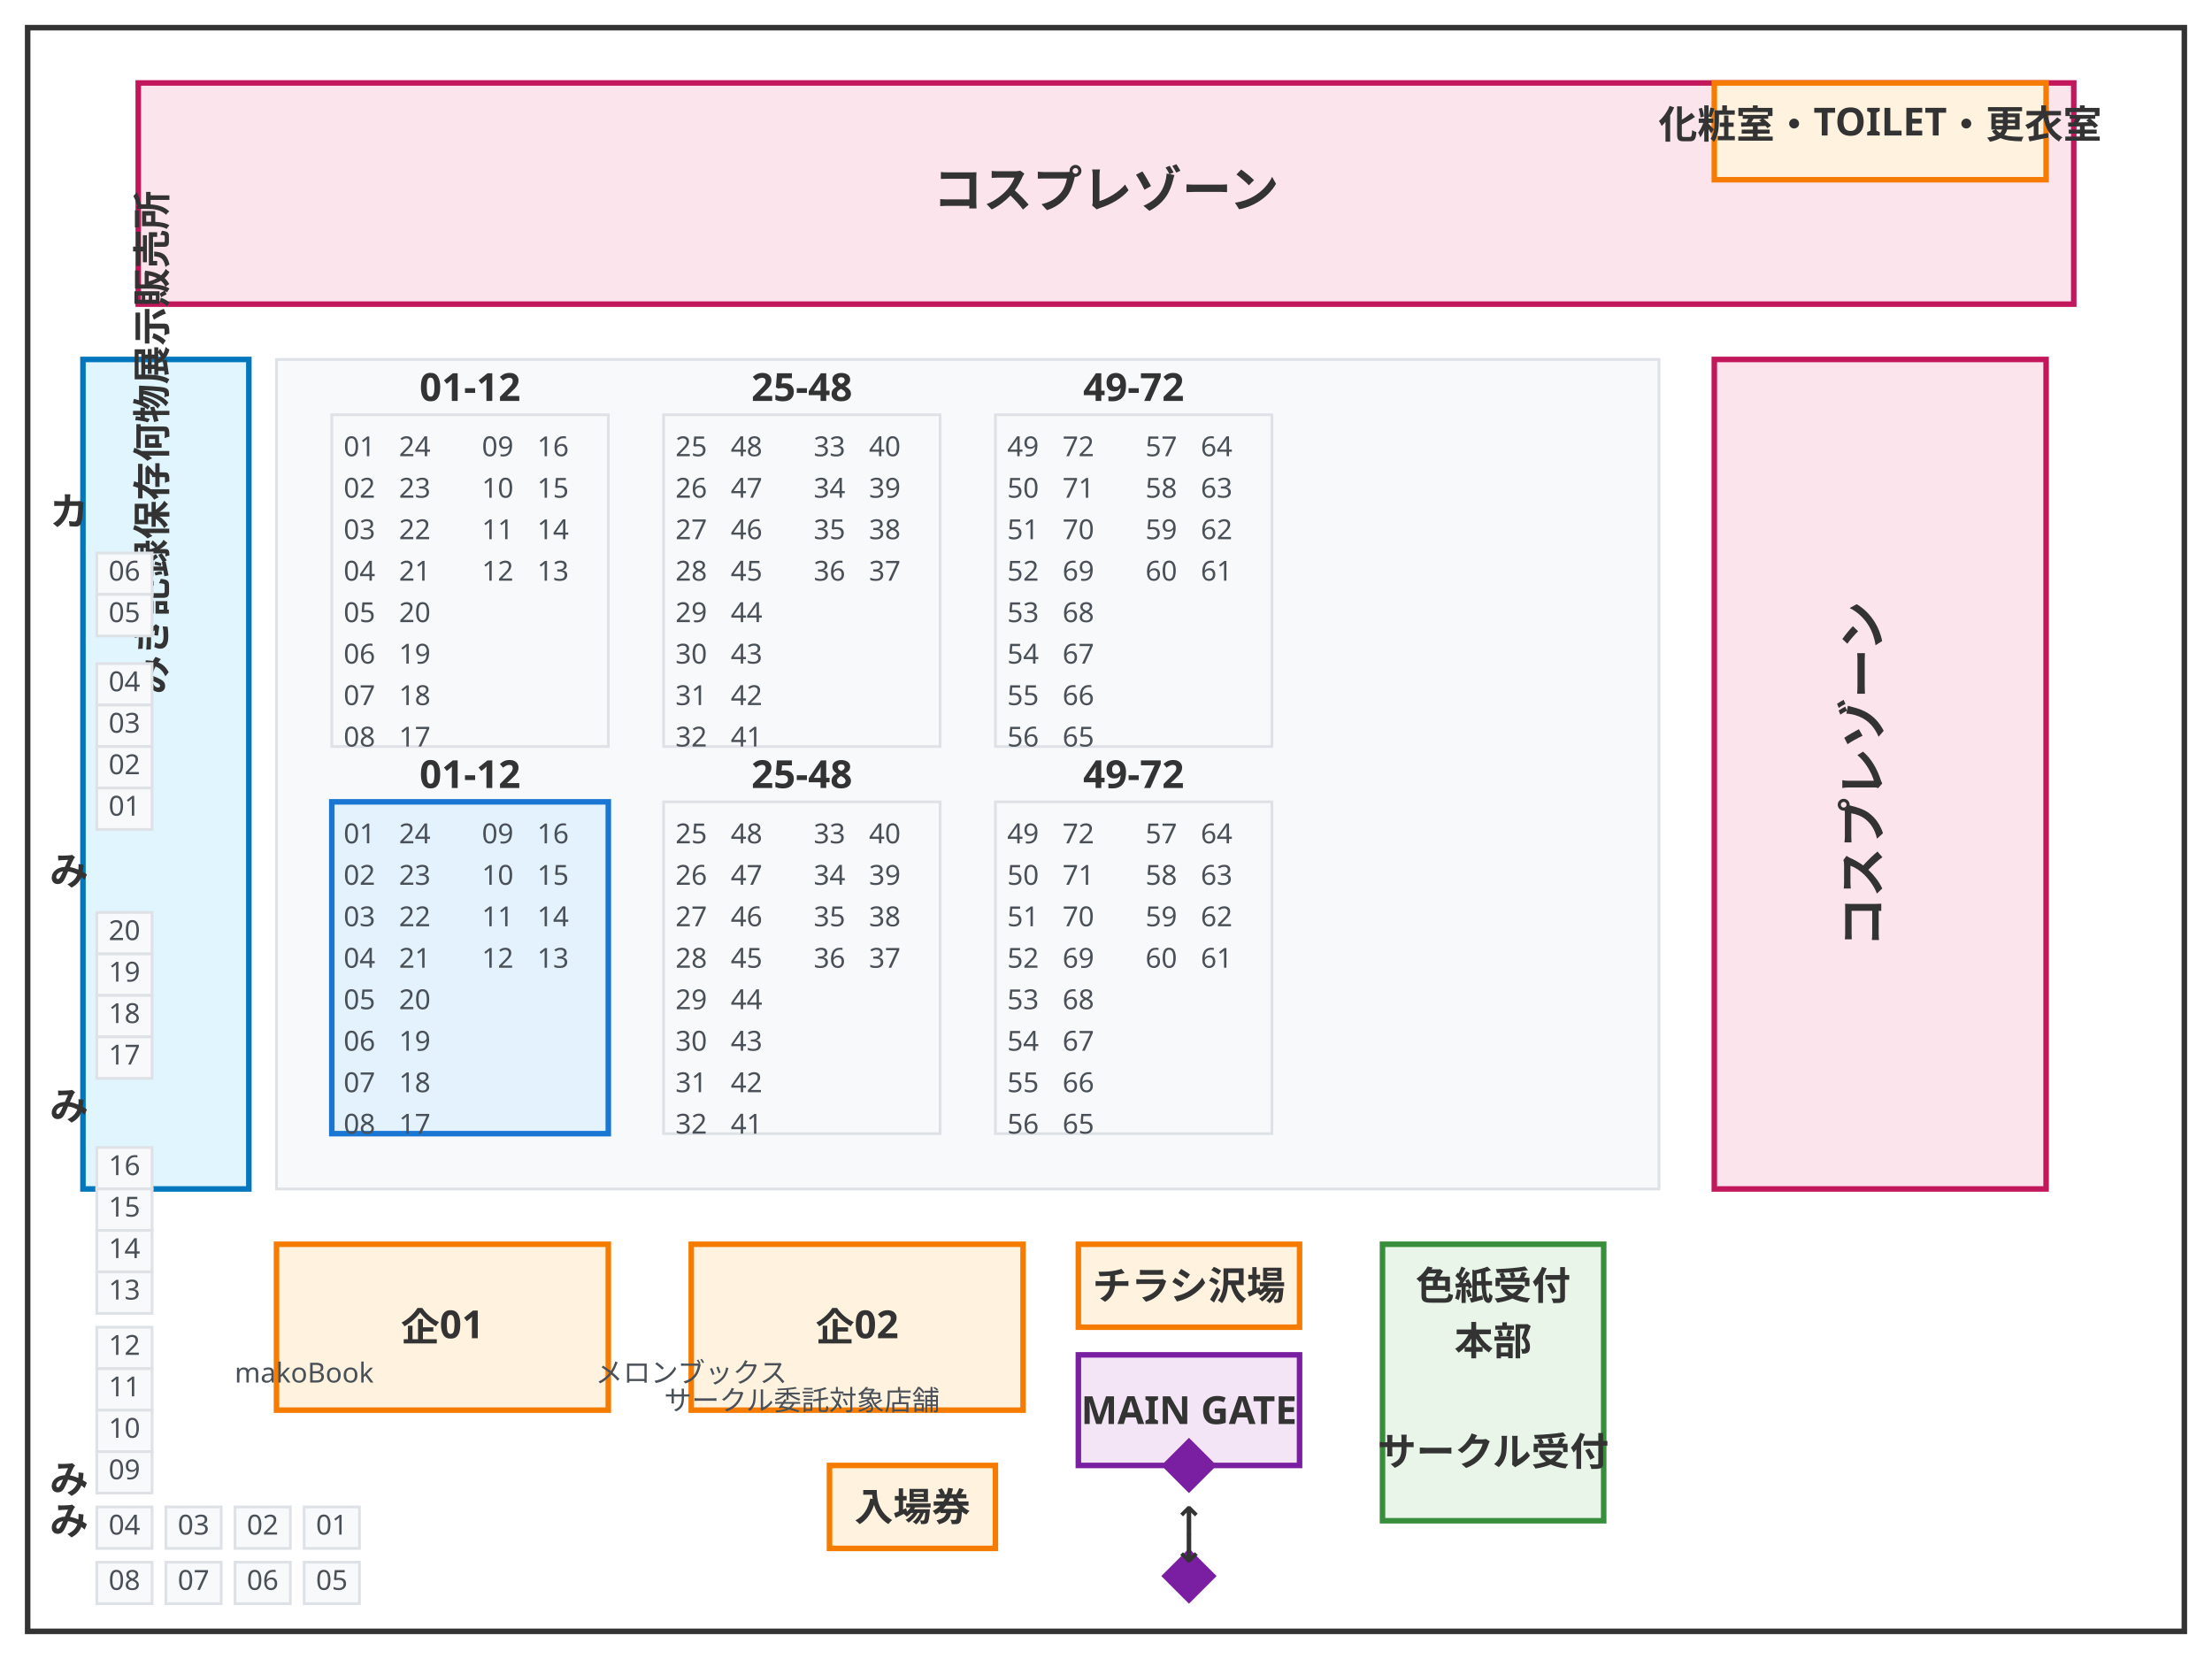
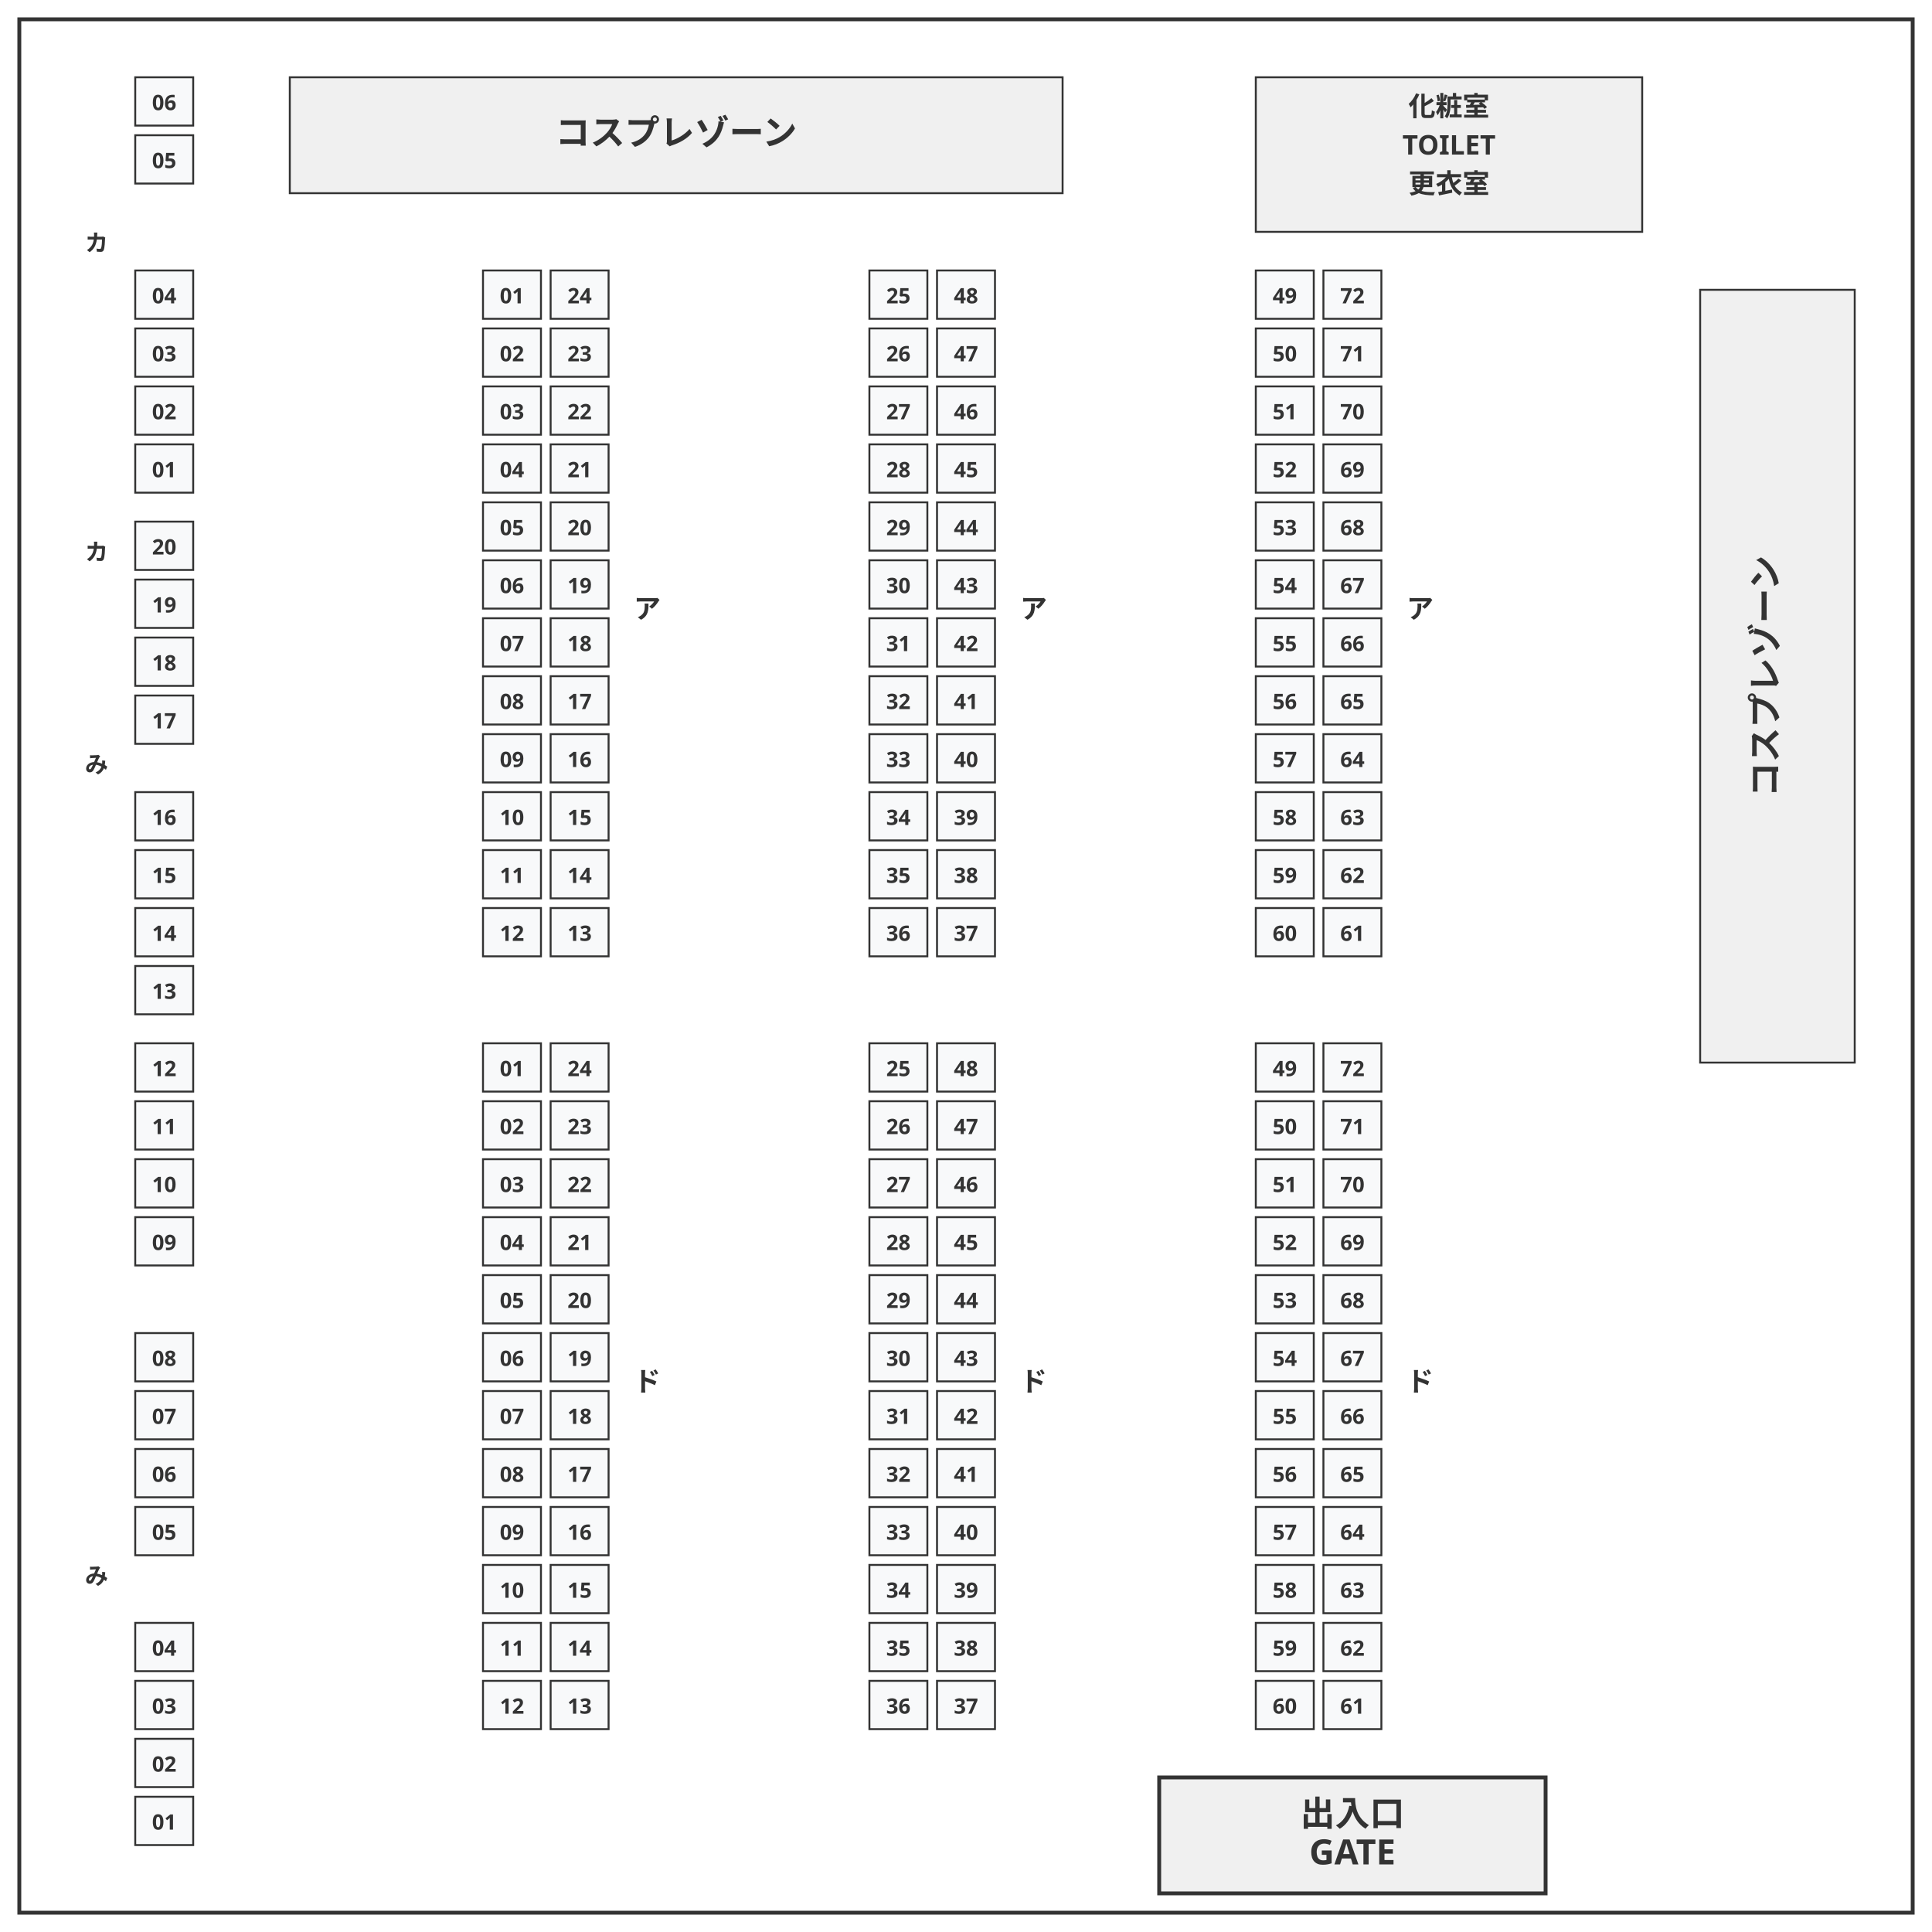
- <svg xmlns="http://www.w3.org/2000/svg" viewBox="0 0 800 600">
+ <svg xmlns="http://www.w3.org/2000/svg" viewBox="0 0 1000 1000">
  <defs>
    <style>
      .area-border { fill: none; stroke: #333; stroke-width: 2; }
      .area-label { font-family: 'Noto Sans JP', sans-serif; font-size: 14px; font-weight: bold; text-anchor: middle; fill: #333; }
      .area-label-large { font-family: 'Noto Sans JP', sans-serif; font-size: 18px; font-weight: bold; text-anchor: middle; fill: #333; }
-       .circle-area { fill: #f8f9fa; stroke: #dee2e6; stroke-width: 1; }
-       .circle-number { font-family: 'Noto Sans JP', sans-serif; font-size: 10px; text-anchor: middle; fill: #495057; }
-       .special-area { fill: #e3f2fd; stroke: #1976d2; stroke-width: 2; }
-       .cosplay-area { fill: #fce4ec; stroke: #c2185b; stroke-width: 2; }
-       .staff-area { fill: #e8f5e8; stroke: #388e3c; stroke-width: 2; }
-       .facility { fill: #fff3e0; stroke: #f57c00; stroke-width: 2; }
-       .miki-area { fill: #e1f5fe; stroke: #0277bd; stroke-width: 2; }
-       .entrance { fill: #f3e5f5; stroke: #7b1fa2; stroke-width: 2; }
+       .circle-number { font-family: 'Noto Sans JP', sans-serif; font-size: 11px; text-anchor: middle; fill: #333; font-weight: bold; }
+       .circle-box { fill: #f8f9fa; stroke: #333; stroke-width: 1; }
+       .miki-label { font-family: 'Noto Sans JP', sans-serif; font-size: 12px; font-weight: bold; text-anchor: middle; fill: #333; }
+       .cosplay-area { fill: #f0f0f0; stroke: #333; stroke-width: 1; }
+       .facility { fill: #f0f0f0; stroke: #333; stroke-width: 1; }
+       .entrance { fill: #f0f0f0; stroke: #333; stroke-width: 2; }
    </style>
  </defs>
-   <rect x="10" y="10" width="780" height="580" class="area-border" />
-   <rect x="50" y="30" width="700" height="80" class="cosplay-area" />
-   <text x="400" y="75" class="area-label-large">コスプレゾーン</text>
-   <rect x="620" y="30" width="120" height="35" class="facility" />
-   <text x="680" y="50" class="area-label">化粧室・TOILET・更衣室</text>
-   <rect x="30" y="130" width="60" height="300" class="miki-area" />
-   <text x="60" y="160" class="area-label" transform="rotate(-90 60 160)">みき記録保存何物展示販売所</text>
-   <g>
-     <text x="25" y="190" class="area-label">カ</text>
-     <rect x="35" y="200" width="20" height="15" class="circle-area" />
-     <text x="45" y="210" class="circle-number">06</text>
-     <rect x="35" y="215" width="20" height="15" class="circle-area" />
-     <text x="45" y="225" class="circle-number">05</text>
-     <rect x="35" y="240" width="20" height="15" class="circle-area" />
-     <text x="45" y="250" class="circle-number">04</text>
-     <rect x="35" y="255" width="20" height="15" class="circle-area" />
-     <text x="45" y="265" class="circle-number">03</text>
-     <rect x="35" y="270" width="20" height="15" class="circle-area" />
-     <text x="45" y="280" class="circle-number">02</text>
-     <rect x="35" y="285" width="20" height="15" class="circle-area" />
-     <text x="45" y="295" class="circle-number">01</text>
-     <text x="25" y="320" class="area-label">み</text>
-     <rect x="35" y="330" width="20" height="15" class="circle-area" />
-     <text x="45" y="340" class="circle-number">20</text>
-     <rect x="35" y="345" width="20" height="15" class="circle-area" />
-     <text x="45" y="355" class="circle-number">19</text>
-     <rect x="35" y="360" width="20" height="15" class="circle-area" />
-     <text x="45" y="370" class="circle-number">18</text>
-     <rect x="35" y="375" width="20" height="15" class="circle-area" />
-     <text x="45" y="385" class="circle-number">17</text>
-     <text x="25" y="405" class="area-label">み</text>
-     <rect x="35" y="415" width="20" height="15" class="circle-area" />
-     <text x="45" y="425" class="circle-number">16</text>
-     <rect x="35" y="430" width="20" height="15" class="circle-area" />
-     <text x="45" y="440" class="circle-number">15</text>
-     <rect x="35" y="445" width="20" height="15" class="circle-area" />
-     <text x="45" y="455" class="circle-number">14</text>
-     <rect x="35" y="460" width="20" height="15" class="circle-area" />
-     <text x="45" y="470" class="circle-number">13</text>
-     <rect x="35" y="480" width="20" height="15" class="circle-area" />
-     <text x="45" y="490" class="circle-number">12</text>
-     <rect x="35" y="495" width="20" height="15" class="circle-area" />
-     <text x="45" y="505" class="circle-number">11</text>
-     <rect x="35" y="510" width="20" height="15" class="circle-area" />
-     <text x="45" y="520" class="circle-number">10</text>
-     <rect x="35" y="525" width="20" height="15" class="circle-area" />
-     <text x="45" y="535" class="circle-number">09</text>
-     <text x="25" y="555" class="area-label">み</text>
-     <rect x="35" y="565" width="20" height="15" class="circle-area" />
-     <text x="45" y="575" class="circle-number">08</text>
-     <rect x="60" y="565" width="20" height="15" class="circle-area" />
-     <text x="70" y="575" class="circle-number">07</text>
-     <rect x="85" y="565" width="20" height="15" class="circle-area" />
-     <text x="95" y="575" class="circle-number">06</text>
-     <rect x="110" y="565" width="20" height="15" class="circle-area" />
-     <text x="120" y="575" class="circle-number">05</text>
-     <text x="25" y="540" class="area-label">み</text>
-     <rect x="35" y="545" width="20" height="15" class="circle-area" />
-     <text x="45" y="555" class="circle-number">04</text>
-     <rect x="60" y="545" width="20" height="15" class="circle-area" />
-     <text x="70" y="555" class="circle-number">03</text>
-     <rect x="85" y="545" width="20" height="15" class="circle-area" />
-     <text x="95" y="555" class="circle-number">02</text>
-     <rect x="110" y="545" width="20" height="15" class="circle-area" />
-     <text x="120" y="555" class="circle-number">01</text>
+   <rect x="10" y="10" width="980" height="980" class="area-border" />
+   <rect x="150" y="40" width="400" height="60" class="cosplay-area" />
+   <text x="350" y="75" class="area-label-large">コスプレゾーン</text>
+   <rect x="650" y="40" width="200" height="80" class="facility" />
+   <text x="750" y="60" class="area-label">化粧室</text>
+   <text x="750" y="80" class="area-label">TOILET</text>
+   <text x="750" y="100" class="area-label">更衣室</text>
+   <rect x="880" y="150" width="80" height="400" class="cosplay-area" />
+   <text x="920" y="350" class="area-label-large" transform="rotate(-90 920 350)">コスプレゾーン</text>
+   <g id="miki-area">
+     <text x="50" y="130" class="miki-label">カ</text>
+     <rect x="70" y="40" width="30" height="25" class="circle-box" data-block="カ" data-number="06" />
+     <text x="85" y="57" class="circle-number">06</text>
+     <rect x="70" y="70" width="30" height="25" class="circle-box" data-block="カ" data-number="05" />
+     <text x="85" y="87" class="circle-number">05</text>
+     <rect x="70" y="140" width="30" height="25" class="circle-box" data-block="カ" data-number="04" />
+     <text x="85" y="157" class="circle-number">04</text>
+     <rect x="70" y="170" width="30" height="25" class="circle-box" data-block="カ" data-number="03" />
+     <text x="85" y="187" class="circle-number">03</text>
+     <text x="50" y="290" class="miki-label">カ</text>
+     <rect x="70" y="200" width="30" height="25" class="circle-box" data-block="カ" data-number="02" />
+     <text x="85" y="217" class="circle-number">02</text>
+     <rect x="70" y="230" width="30" height="25" class="circle-box" data-block="カ" data-number="01" />
+     <text x="85" y="247" class="circle-number">01</text>
+     <rect x="70" y="270" width="30" height="25" class="circle-box" data-block="み" data-number="20" />
+     <text x="85" y="287" class="circle-number">20</text>
+     <rect x="70" y="300" width="30" height="25" class="circle-box" data-block="み" data-number="19" />
+     <text x="85" y="317" class="circle-number">19</text>
+     <rect x="70" y="330" width="30" height="25" class="circle-box" data-block="み" data-number="18" />
+     <text x="85" y="347" class="circle-number">18</text>
+     <rect x="70" y="360" width="30" height="25" class="circle-box" data-block="み" data-number="17" />
+     <text x="85" y="377" class="circle-number">17</text>
+     <text x="50" y="400" class="miki-label">み</text>
+     <rect x="70" y="410" width="30" height="25" class="circle-box" data-block="み" data-number="16" />
+     <text x="85" y="427" class="circle-number">16</text>
+     <rect x="70" y="440" width="30" height="25" class="circle-box" data-block="み" data-number="15" />
+     <text x="85" y="457" class="circle-number">15</text>
+     <rect x="70" y="470" width="30" height="25" class="circle-box" data-block="み" data-number="14" />
+     <text x="85" y="487" class="circle-number">14</text>
+     <rect x="70" y="500" width="30" height="25" class="circle-box" data-block="み" data-number="13" />
+     <text x="85" y="517" class="circle-number">13</text>
+     <rect x="70" y="540" width="30" height="25" class="circle-box" data-block="み" data-number="12" />
+     <text x="85" y="557" class="circle-number">12</text>
+     <rect x="70" y="570" width="30" height="25" class="circle-box" data-block="み" data-number="11" />
+     <text x="85" y="587" class="circle-number">11</text>
+     <rect x="70" y="600" width="30" height="25" class="circle-box" data-block="み" data-number="11" />
+     <text x="85" y="617" class="circle-number">10</text>
+     <rect x="70" y="630" width="30" height="25" class="circle-box" data-block="み" data-number="09" />
+     <text x="85" y="647" class="circle-number">09</text>
+     <rect x="70" y="690" width="30" height="25" class="circle-box" data-block="み" data-number="08" />
+     <text x="85" y="707" class="circle-number">08</text>
+     <rect x="70" y="720" width="30" height="25" class="circle-box" data-block="み" data-number="07" />
+     <text x="85" y="737" class="circle-number">07</text>
+     <rect x="70" y="750" width="30" height="25" class="circle-box" data-block="み" data-number="06" />
+     <text x="85" y="767" class="circle-number">06</text>
+     <text x="50" y="820" class="miki-label">み</text>
+     <rect x="70" y="780" width="30" height="25" class="circle-box" data-block="み" data-number="05" />
+     <text x="85" y="797" class="circle-number">05</text>
+     <rect x="70" y="840" width="30" height="25" class="circle-box" data-block="み" data-number="04" />
+     <text x="85" y="857" class="circle-number">04</text>
+     <rect x="70" y="870" width="30" height="25" class="circle-box" data-block="み" data-number="03" />
+     <text x="85" y="887" class="circle-number">03</text>
+     <rect x="70" y="900" width="30" height="25" class="circle-box" data-block="み" data-number="02" />
+     <text x="85" y="917" class="circle-number">02</text>
+     <rect x="70" y="930" width="30" height="25" class="circle-box" data-block="み" data-number="01" />
+     <text x="85" y="947" class="circle-number">01</text>
  </g>
-   <rect x="100" y="130" width="500" height="300" class="circle-area" />
-   <g>
-     <g transform="translate(120, 150)">
-       <g id="col-1-12">
-         <rect x="0" y="0" width="100" height="120" class="circle-area" />
-         <text x="50" y="-5" class="area-label">01-12</text>
-         <text x="10" y="15" class="circle-number">01</text>
-         <text x="30" y="15" class="circle-number">24</text>
-         <text x="10" y="30" class="circle-number">02</text>
-         <text x="30" y="30" class="circle-number">23</text>
-         <text x="10" y="45" class="circle-number">03</text>
-         <text x="30" y="45" class="circle-number">22</text>
-         <text x="10" y="60" class="circle-number">04</text>
-         <text x="30" y="60" class="circle-number">21</text>
-         <text x="10" y="75" class="circle-number">05</text>
-         <text x="30" y="75" class="circle-number">20</text>
-         <text x="10" y="90" class="circle-number">06</text>
-         <text x="30" y="90" class="circle-number">19</text>
-         <text x="10" y="105" class="circle-number">07</text>
-         <text x="30" y="105" class="circle-number">18</text>
-         <text x="10" y="120" class="circle-number">08</text>
-         <text x="30" y="120" class="circle-number">17</text>
-         <text x="60" y="15" class="circle-number">09</text>
-         <text x="80" y="15" class="circle-number">16</text>
-         <text x="60" y="30" class="circle-number">10</text>
-         <text x="80" y="30" class="circle-number">15</text>
-         <text x="60" y="45" class="circle-number">11</text>
-         <text x="80" y="45" class="circle-number">14</text>
-         <text x="60" y="60" class="circle-number">12</text>
-         <text x="80" y="60" class="circle-number">13</text>
-       </g>
-       <g transform="translate(120, 0)" id="col-25-48">
-         <rect x="0" y="0" width="100" height="120" class="circle-area" />
-         <text x="50" y="-5" class="area-label">25-48</text>
-         <text x="10" y="15" class="circle-number">25</text>
-         <text x="30" y="15" class="circle-number">48</text>
-         <text x="10" y="30" class="circle-number">26</text>
-         <text x="30" y="30" class="circle-number">47</text>
-         <text x="10" y="45" class="circle-number">27</text>
-         <text x="30" y="45" class="circle-number">46</text>
-         <text x="10" y="60" class="circle-number">28</text>
-         <text x="30" y="60" class="circle-number">45</text>
-         <text x="10" y="75" class="circle-number">29</text>
-         <text x="30" y="75" class="circle-number">44</text>
-         <text x="10" y="90" class="circle-number">30</text>
-         <text x="30" y="90" class="circle-number">43</text>
-         <text x="10" y="105" class="circle-number">31</text>
-         <text x="30" y="105" class="circle-number">42</text>
-         <text x="10" y="120" class="circle-number">32</text>
-         <text x="30" y="120" class="circle-number">41</text>
-         <text x="60" y="15" class="circle-number">33</text>
-         <text x="80" y="15" class="circle-number">40</text>
-         <text x="60" y="30" class="circle-number">34</text>
-         <text x="80" y="30" class="circle-number">39</text>
-         <text x="60" y="45" class="circle-number">35</text>
-         <text x="80" y="45" class="circle-number">38</text>
-         <text x="60" y="60" class="circle-number">36</text>
-         <text x="80" y="60" class="circle-number">37</text>
-       </g>
-       <g transform="translate(240, 0)" id="col-49-72">
-         <rect x="0" y="0" width="100" height="120" class="circle-area" />
-         <text x="50" y="-5" class="area-label">49-72</text>
-         <text x="10" y="15" class="circle-number">49</text>
-         <text x="30" y="15" class="circle-number">72</text>
-         <text x="10" y="30" class="circle-number">50</text>
-         <text x="30" y="30" class="circle-number">71</text>
-         <text x="10" y="45" class="circle-number">51</text>
-         <text x="30" y="45" class="circle-number">70</text>
-         <text x="10" y="60" class="circle-number">52</text>
-         <text x="30" y="60" class="circle-number">69</text>
-         <text x="10" y="75" class="circle-number">53</text>
-         <text x="30" y="75" class="circle-number">68</text>
-         <text x="10" y="90" class="circle-number">54</text>
-         <text x="30" y="90" class="circle-number">67</text>
-         <text x="10" y="105" class="circle-number">55</text>
-         <text x="30" y="105" class="circle-number">66</text>
-         <text x="10" y="120" class="circle-number">56</text>
-         <text x="30" y="120" class="circle-number">65</text>
-         <text x="60" y="15" class="circle-number">57</text>
-         <text x="80" y="15" class="circle-number">64</text>
-         <text x="60" y="30" class="circle-number">58</text>
-         <text x="80" y="30" class="circle-number">63</text>
-         <text x="60" y="45" class="circle-number">59</text>
-         <text x="80" y="45" class="circle-number">62</text>
-         <text x="60" y="60" class="circle-number">60</text>
-         <text x="80" y="60" class="circle-number">61</text>
-       </g>
-     </g>
-     <g transform="translate(120, 290)">
-       <g id="col-1-12-bottom">
-         <rect x="0" y="0" width="100" height="120" class="special-area" />
-         <text x="50" y="-5" class="area-label">01-12</text>
-         <text x="10" y="15" class="circle-number">01</text>
-         <text x="30" y="15" class="circle-number">24</text>
-         <text x="10" y="30" class="circle-number">02</text>
-         <text x="30" y="30" class="circle-number">23</text>
-         <text x="10" y="45" class="circle-number">03</text>
-         <text x="30" y="45" class="circle-number">22</text>
-         <text x="10" y="60" class="circle-number">04</text>
-         <text x="30" y="60" class="circle-number">21</text>
-         <text x="10" y="75" class="circle-number">05</text>
-         <text x="30" y="75" class="circle-number">20</text>
-         <text x="10" y="90" class="circle-number">06</text>
-         <text x="30" y="90" class="circle-number">19</text>
-         <text x="10" y="105" class="circle-number">07</text>
-         <text x="30" y="105" class="circle-number">18</text>
-         <text x="10" y="120" class="circle-number">08</text>
-         <text x="30" y="120" class="circle-number">17</text>
-         <text x="60" y="15" class="circle-number">09</text>
-         <text x="80" y="15" class="circle-number">16</text>
-         <text x="60" y="30" class="circle-number">10</text>
-         <text x="80" y="30" class="circle-number">15</text>
-         <text x="60" y="45" class="circle-number">11</text>
-         <text x="80" y="45" class="circle-number">14</text>
-         <text x="60" y="60" class="circle-number">12</text>
-         <text x="80" y="60" class="circle-number">13</text>
-       </g>
-       <g transform="translate(120, 0)" id="col-25-48-bottom">
-         <rect x="0" y="0" width="100" height="120" class="circle-area" />
-         <text x="50" y="-5" class="area-label">25-48</text>
-         <text x="10" y="15" class="circle-number">25</text>
-         <text x="30" y="15" class="circle-number">48</text>
-         <text x="10" y="30" class="circle-number">26</text>
-         <text x="30" y="30" class="circle-number">47</text>
-         <text x="10" y="45" class="circle-number">27</text>
-         <text x="30" y="45" class="circle-number">46</text>
-         <text x="10" y="60" class="circle-number">28</text>
-         <text x="30" y="60" class="circle-number">45</text>
-         <text x="10" y="75" class="circle-number">29</text>
-         <text x="30" y="75" class="circle-number">44</text>
-         <text x="10" y="90" class="circle-number">30</text>
-         <text x="30" y="90" class="circle-number">43</text>
-         <text x="10" y="105" class="circle-number">31</text>
-         <text x="30" y="105" class="circle-number">42</text>
-         <text x="10" y="120" class="circle-number">32</text>
-         <text x="30" y="120" class="circle-number">41</text>
-         <text x="60" y="15" class="circle-number">33</text>
-         <text x="80" y="15" class="circle-number">40</text>
-         <text x="60" y="30" class="circle-number">34</text>
-         <text x="80" y="30" class="circle-number">39</text>
-         <text x="60" y="45" class="circle-number">35</text>
-         <text x="80" y="45" class="circle-number">38</text>
-         <text x="60" y="60" class="circle-number">36</text>
-         <text x="80" y="60" class="circle-number">37</text>
-       </g>
-       <g transform="translate(240, 0)" id="col-49-72-bottom">
-         <rect x="0" y="0" width="100" height="120" class="circle-area" />
-         <text x="50" y="-5" class="area-label">49-72</text>
-         <text x="10" y="15" class="circle-number">49</text>
-         <text x="30" y="15" class="circle-number">72</text>
-         <text x="10" y="30" class="circle-number">50</text>
-         <text x="30" y="30" class="circle-number">71</text>
-         <text x="10" y="45" class="circle-number">51</text>
-         <text x="30" y="45" class="circle-number">70</text>
-         <text x="10" y="60" class="circle-number">52</text>
-         <text x="30" y="60" class="circle-number">69</text>
-         <text x="10" y="75" class="circle-number">53</text>
-         <text x="30" y="75" class="circle-number">68</text>
-         <text x="10" y="90" class="circle-number">54</text>
-         <text x="30" y="90" class="circle-number">67</text>
-         <text x="10" y="105" class="circle-number">55</text>
-         <text x="30" y="105" class="circle-number">66</text>
-         <text x="10" y="120" class="circle-number">56</text>
-         <text x="30" y="120" class="circle-number">65</text>
-         <text x="60" y="15" class="circle-number">57</text>
-         <text x="80" y="15" class="circle-number">64</text>
-         <text x="60" y="30" class="circle-number">58</text>
-         <text x="80" y="30" class="circle-number">63</text>
-         <text x="60" y="45" class="circle-number">59</text>
-         <text x="80" y="45" class="circle-number">62</text>
-         <text x="60" y="60" class="circle-number">60</text>
-         <text x="80" y="60" class="circle-number">61</text>
-       </g>
+   <g id="a-area" transform="translate(250, 140)">
+     <g>
+       <rect x="0" y="0" width="30" height="25" class="circle-box" data-block="ア" data-number="01" />
+       <text x="15" y="17" class="circle-number">01</text>
+       <rect x="35" y="0" width="30" height="25" class="circle-box" data-block="ア" data-number="24" />
+       <text x="50" y="17" class="circle-number">24</text>
+       <rect x="0" y="30" width="30" height="25" class="circle-box" data-block="ア" data-number="02" />
+       <text x="15" y="47" class="circle-number">02</text>
+       <rect x="35" y="30" width="30" height="25" class="circle-box" data-block="ア" data-number="23" />
+       <text x="50" y="47" class="circle-number">23</text>
+       <rect x="0" y="60" width="30" height="25" class="circle-box" data-block="ア" data-number="03" />
+       <text x="15" y="77" class="circle-number">03</text>
+       <rect x="35" y="60" width="30" height="25" class="circle-box" data-block="ア" data-number="22" />
+       <text x="50" y="77" class="circle-number">22</text>
+       <rect x="0" y="90" width="30" height="25" class="circle-box" data-block="ア" data-number="04" />
+       <text x="15" y="107" class="circle-number">04</text>
+       <rect x="35" y="90" width="30" height="25" class="circle-box" data-block="ア" data-number="21" />
+       <text x="50" y="107" class="circle-number">21</text>
+       <rect x="0" y="120" width="30" height="25" class="circle-box" data-block="ア" data-number="05" />
+       <text x="15" y="137" class="circle-number">05</text>
+       <rect x="35" y="120" width="30" height="25" class="circle-box" data-block="ア" data-number="20" />
+       <text x="50" y="137" class="circle-number">20</text>
+       <rect x="0" y="150" width="30" height="25" class="circle-box" data-block="ア" data-number="06" />
+       <text x="15" y="167" class="circle-number">06</text>
+       <rect x="35" y="150" width="30" height="25" class="circle-box" data-block="ア" data-number="19" />
+       <text x="50" y="167" class="circle-number">19</text>
+       <rect x="0" y="180" width="30" height="25" class="circle-box" data-block="ア" data-number="07" />
+       <text x="15" y="197" class="circle-number">07</text>
+       <rect x="35" y="180" width="30" height="25" class="circle-box" data-block="ア" data-number="18" />
+       <text x="50" y="197" class="circle-number">18</text>
+       <rect x="0" y="210" width="30" height="25" class="circle-box" data-block="ア" data-number="08" />
+       <text x="15" y="227" class="circle-number">08</text>
+       <rect x="35" y="210" width="30" height="25" class="circle-box" data-block="ア" data-number="17" />
+       <text x="50" y="227" class="circle-number">17</text>
+       <rect x="0" y="240" width="30" height="25" class="circle-box" data-block="ア" data-number="09" />
+       <text x="15" y="257" class="circle-number">09</text>
+       <rect x="35" y="240" width="30" height="25" class="circle-box" data-block="ア" data-number="16" />
+       <text x="50" y="257" class="circle-number">16</text>
+       <rect x="0" y="270" width="30" height="25" class="circle-box" data-block="ア" data-number="10" />
+       <text x="15" y="287" class="circle-number">10</text>
+       <rect x="35" y="270" width="30" height="25" class="circle-box" data-block="ア" data-number="15" />
+       <text x="50" y="287" class="circle-number">15</text>
+       <rect x="0" y="300" width="30" height="25" class="circle-box" data-block="ア" data-number="11" />
+       <text x="15" y="317" class="circle-number">11</text>
+       <rect x="35" y="300" width="30" height="25" class="circle-box" data-block="ア" data-number="14" />
+       <text x="50" y="317" class="circle-number">14</text>
+       <rect x="0" y="330" width="30" height="25" class="circle-box" data-block="ア" data-number="12" />
+       <text x="15" y="347" class="circle-number">12</text>
+       <rect x="35" y="330" width="30" height="25" class="circle-box" data-block="ア" data-number="13" />
+       <text x="50" y="347" class="circle-number">13</text>
+       <text x="85" y="180" class="area-label">ア</text>
+     </g>
+     <g transform="translate(200, 0)">
+       <rect x="0" y="0" width="30" height="25" class="circle-box" data-block="ア" data-number="25" />
+       <text x="15" y="17" class="circle-number">25</text>
+       <rect x="35" y="0" width="30" height="25" class="circle-box" data-block="ア" data-number="48" />
+       <text x="50" y="17" class="circle-number">48</text>
+       <rect x="0" y="30" width="30" height="25" class="circle-box" data-block="ア" data-number="26" />
+       <text x="15" y="47" class="circle-number">26</text>
+       <rect x="35" y="30" width="30" height="25" class="circle-box" data-block="ア" data-number="47" />
+       <text x="50" y="47" class="circle-number">47</text>
+       <rect x="0" y="60" width="30" height="25" class="circle-box" data-block="ア" data-number="27" />
+       <text x="15" y="77" class="circle-number">27</text>
+       <rect x="35" y="60" width="30" height="25" class="circle-box" data-block="ア" data-number="46" />
+       <text x="50" y="77" class="circle-number">46</text>
+       <rect x="0" y="90" width="30" height="25" class="circle-box" data-block="ア" data-number="28" />
+       <text x="15" y="107" class="circle-number">28</text>
+       <rect x="35" y="90" width="30" height="25" class="circle-box" data-block="ア" data-number="45" />
+       <text x="50" y="107" class="circle-number">45</text>
+       <rect x="0" y="120" width="30" height="25" class="circle-box" data-block="ア" data-number="29" />
+       <text x="15" y="137" class="circle-number">29</text>
+       <rect x="35" y="120" width="30" height="25" class="circle-box" data-block="ア" data-number="44" />
+       <text x="50" y="137" class="circle-number">44</text>
+       <rect x="0" y="150" width="30" height="25" class="circle-box" data-block="ア" data-number="30" />
+       <text x="15" y="167" class="circle-number">30</text>
+       <rect x="35" y="150" width="30" height="25" class="circle-box" data-block="ア" data-number="43" />
+       <text x="50" y="167" class="circle-number">43</text>
+       <rect x="0" y="180" width="30" height="25" class="circle-box" data-block="ア" data-number="31" />
+       <text x="15" y="197" class="circle-number">31</text>
+       <rect x="35" y="180" width="30" height="25" class="circle-box" data-block="ア" data-number="42" />
+       <text x="50" y="197" class="circle-number">42</text>
+       <rect x="0" y="210" width="30" height="25" class="circle-box" data-block="ア" data-number="32" />
+       <text x="15" y="227" class="circle-number">32</text>
+       <rect x="35" y="210" width="30" height="25" class="circle-box" data-block="ア" data-number="41" />
+       <text x="50" y="227" class="circle-number">41</text>
+       <rect x="0" y="240" width="30" height="25" class="circle-box" data-block="ア" data-number="33" />
+       <text x="15" y="257" class="circle-number">33</text>
+       <rect x="35" y="240" width="30" height="25" class="circle-box" data-block="ア" data-number="40" />
+       <text x="50" y="257" class="circle-number">40</text>
+       <rect x="0" y="270" width="30" height="25" class="circle-box" data-block="ア" data-number="34" />
+       <text x="15" y="287" class="circle-number">34</text>
+       <rect x="35" y="270" width="30" height="25" class="circle-box" data-block="ア" data-number="39" />
+       <text x="50" y="287" class="circle-number">39</text>
+       <rect x="0" y="300" width="30" height="25" class="circle-box" data-block="ア" data-number="35" />
+       <text x="15" y="317" class="circle-number">35</text>
+       <rect x="35" y="300" width="30" height="25" class="circle-box" data-block="ア" data-number="38" />
+       <text x="50" y="317" class="circle-number">38</text>
+       <rect x="0" y="330" width="30" height="25" class="circle-box" data-block="ア" data-number="36" />
+       <text x="15" y="347" class="circle-number">36</text>
+       <rect x="35" y="330" width="30" height="25" class="circle-box" data-block="ア" data-number="37" />
+       <text x="50" y="347" class="circle-number">37</text>
+       <text x="85" y="180" class="area-label">ア</text>
+     </g>
+     <g transform="translate(400, 0)">
+       <rect x="0" y="0" width="30" height="25" class="circle-box" data-block="ア" data-number="49" />
+       <text x="15" y="17" class="circle-number">49</text>
+       <rect x="35" y="0" width="30" height="25" class="circle-box" data-block="ア" data-number="72" />
+       <text x="50" y="17" class="circle-number">72</text>
+       <rect x="0" y="30" width="30" height="25" class="circle-box" data-block="ア" data-number="50" />
+       <text x="15" y="47" class="circle-number">50</text>
+       <rect x="35" y="30" width="30" height="25" class="circle-box" data-block="ア" data-number="71" />
+       <text x="50" y="47" class="circle-number">71</text>
+       <rect x="0" y="60" width="30" height="25" class="circle-box" data-block="ア" data-number="51" />
+       <text x="15" y="77" class="circle-number">51</text>
+       <rect x="35" y="60" width="30" height="25" class="circle-box" data-block="ア" data-number="70" />
+       <text x="50" y="77" class="circle-number">70</text>
+       <rect x="0" y="90" width="30" height="25" class="circle-box" data-block="ア" data-number="52" />
+       <text x="15" y="107" class="circle-number">52</text>
+       <rect x="35" y="90" width="30" height="25" class="circle-box" data-block="ア" data-number="69" />
+       <text x="50" y="107" class="circle-number">69</text>
+       <rect x="0" y="120" width="30" height="25" class="circle-box" data-block="ア" data-number="53" />
+       <text x="15" y="137" class="circle-number">53</text>
+       <rect x="35" y="120" width="30" height="25" class="circle-box" data-block="ア" data-number="68" />
+       <text x="50" y="137" class="circle-number">68</text>
+       <rect x="0" y="150" width="30" height="25" class="circle-box" data-block="ア" data-number="54" />
+       <text x="15" y="167" class="circle-number">54</text>
+       <rect x="35" y="150" width="30" height="25" class="circle-box" data-block="ア" data-number="67" />
+       <text x="50" y="167" class="circle-number">67</text>
+       <rect x="0" y="180" width="30" height="25" class="circle-box" data-block="ア" data-number="55" />
+       <text x="15" y="197" class="circle-number">55</text>
+       <rect x="35" y="180" width="30" height="25" class="circle-box" data-block="ア" data-number="66" />
+       <text x="50" y="197" class="circle-number">66</text>
+       <rect x="0" y="210" width="30" height="25" class="circle-box" data-block="ア" data-number="56" />
+       <text x="15" y="227" class="circle-number">56</text>
+       <rect x="35" y="210" width="30" height="25" class="circle-box" data-block="ア" data-number="65" />
+       <text x="50" y="227" class="circle-number">65</text>
+       <rect x="0" y="240" width="30" height="25" class="circle-box" data-block="ア" data-number="57" />
+       <text x="15" y="257" class="circle-number">57</text>
+       <rect x="35" y="240" width="30" height="25" class="circle-box" data-block="ア" data-number="64" />
+       <text x="50" y="257" class="circle-number">64</text>
+       <rect x="0" y="270" width="30" height="25" class="circle-box" data-block="ア" data-number="58" />
+       <text x="15" y="287" class="circle-number">58</text>
+       <rect x="35" y="270" width="30" height="25" class="circle-box" data-block="ア" data-number="63" />
+       <text x="50" y="287" class="circle-number">63</text>
+       <rect x="0" y="300" width="30" height="25" class="circle-box" data-block="ア" data-number="59" />
+       <text x="15" y="317" class="circle-number">59</text>
+       <rect x="35" y="300" width="30" height="25" class="circle-box" data-block="ア" data-number="62" />
+       <text x="50" y="317" class="circle-number">62</text>
+       <rect x="0" y="330" width="30" height="25" class="circle-box" data-block="ア" data-number="60" />
+       <text x="15" y="347" class="circle-number">60</text>
+       <rect x="35" y="330" width="30" height="25" class="circle-box" data-block="ア" data-number="61" />
+       <text x="50" y="347" class="circle-number">61</text>
+       <text x="85" y="180" class="area-label">ア</text>
    </g>
  </g>
-   <rect x="620" y="130" width="120" height="300" class="cosplay-area" />
-   <text x="680" y="280" class="area-label-large" transform="rotate(-90 680 280)">コスプレゾーン</text>
-   <rect x="100" y="450" width="120" height="60" class="facility" />
-   <text x="160" y="485" class="area-label">企01</text>
-   <text x="110" y="500" class="circle-number">makoBook</text>
-   <rect x="250" y="450" width="120" height="60" class="facility" />
-   <text x="310" y="485" class="area-label">企02</text>
-   <text x="250" y="500" class="circle-number">メロンブックス</text>
-   <text x="290" y="510" class="circle-number">サークル委託対象店舗</text>
-   <rect x="390" y="450" width="80" height="30" class="facility" />
-   <text x="430" y="470" class="area-label">チラシ沢場</text>
-   <rect x="390" y="490" width="80" height="40" class="entrance" />
-   <text x="430" y="515" class="area-label">MAIN GATE</text>
-   <rect x="300" y="530" width="60" height="30" class="facility" />
-   <text x="330" y="550" class="area-label">入場券</text>
-   <rect x="500" y="450" width="80" height="100" class="staff-area" />
-   <text x="540" y="470" class="area-label">色紙受付</text>
-   <text x="540" y="490" class="area-label">本部</text>
-   <text x="540" y="530" class="area-label">サークル受付</text>
-   <polygon points="430,560 440,570 430,580 420,570" fill="#7b1fa2" />
-   <text x="430" y="555" class="area-label">↑</text>
-   <polygon points="430,540 420,530 430,520 440,530" fill="#7b1fa2" />
-   <text x="430" y="565" class="area-label">↓</text>
+   <g id="do-area" transform="translate(250, 540)">
+     <g>
+       <rect x="0" y="0" width="30" height="25" class="circle-box" data-block="ド" data-number="01" />
+       <text x="15" y="17" class="circle-number">01</text>
+       <rect x="35" y="0" width="30" height="25" class="circle-box" data-block="ド" data-number="24" />
+       <text x="50" y="17" class="circle-number">24</text>
+       <rect x="0" y="30" width="30" height="25" class="circle-box" data-block="ド" data-number="02" />
+       <text x="15" y="47" class="circle-number">02</text>
+       <rect x="35" y="30" width="30" height="25" class="circle-box" data-block="ド" data-number="23" />
+       <text x="50" y="47" class="circle-number">23</text>
+       <rect x="0" y="60" width="30" height="25" class="circle-box" data-block="ド" data-number="03" />
+       <text x="15" y="77" class="circle-number">03</text>
+       <rect x="35" y="60" width="30" height="25" class="circle-box" data-block="ド" data-number="22" />
+       <text x="50" y="77" class="circle-number">22</text>
+       <rect x="0" y="90" width="30" height="25" class="circle-box" data-block="ド" data-number="04" />
+       <text x="15" y="107" class="circle-number">04</text>
+       <rect x="35" y="90" width="30" height="25" class="circle-box" data-block="ド" data-number="21" />
+       <text x="50" y="107" class="circle-number">21</text>
+       <rect x="0" y="120" width="30" height="25" class="circle-box" data-block="ド" data-number="05" />
+       <text x="15" y="137" class="circle-number">05</text>
+       <rect x="35" y="120" width="30" height="25" class="circle-box" data-block="ド" data-number="20" />
+       <text x="50" y="137" class="circle-number">20</text>
+       <rect x="0" y="150" width="30" height="25" class="circle-box" data-block="ド" data-number="06" />
+       <text x="15" y="167" class="circle-number">06</text>
+       <rect x="35" y="150" width="30" height="25" class="circle-box" data-block="ド" data-number="19" />
+       <text x="50" y="167" class="circle-number">19</text>
+       <rect x="0" y="180" width="30" height="25" class="circle-box" data-block="ド" data-number="07" />
+       <text x="15" y="197" class="circle-number">07</text>
+       <rect x="35" y="180" width="30" height="25" class="circle-box" data-block="ド" data-number="18" />
+       <text x="50" y="197" class="circle-number">18</text>
+       <rect x="0" y="210" width="30" height="25" class="circle-box" data-block="ド" data-number="08" />
+       <text x="15" y="227" class="circle-number">08</text>
+       <rect x="35" y="210" width="30" height="25" class="circle-box" data-block="ド" data-number="17" />
+       <text x="50" y="227" class="circle-number">17</text>
+       <rect x="0" y="240" width="30" height="25" class="circle-box" data-block="ド" data-number="09" />
+       <text x="15" y="257" class="circle-number">09</text>
+       <rect x="35" y="240" width="30" height="25" class="circle-box" data-block="ド" data-number="16" />
+       <text x="50" y="257" class="circle-number">16</text>
+       <rect x="0" y="270" width="30" height="25" class="circle-box" data-block="ド" data-number="10" />
+       <text x="15" y="287" class="circle-number">10</text>
+       <rect x="35" y="270" width="30" height="25" class="circle-box" data-block="ド" data-number="15" />
+       <text x="50" y="287" class="circle-number">15</text>
+       <rect x="0" y="300" width="30" height="25" class="circle-box" data-block="ド" data-number="11" />
+       <text x="15" y="317" class="circle-number">11</text>
+       <rect x="35" y="300" width="30" height="25" class="circle-box" data-block="ド" data-number="14" />
+       <text x="50" y="317" class="circle-number">14</text>
+       <rect x="0" y="330" width="30" height="25" class="circle-box" data-block="ド" data-number="12" />
+       <text x="15" y="347" class="circle-number">12</text>
+       <rect x="35" y="330" width="30" height="25" class="circle-box" data-block="ド" data-number="13" />
+       <text x="50" y="347" class="circle-number">13</text>
+       <text x="85" y="180" class="area-label">ド</text>
+     </g>
+     <g transform="translate(200, 0)">
+       <rect x="0" y="0" width="30" height="25" class="circle-box" data-block="ド" data-number="25" />
+       <text x="15" y="17" class="circle-number">25</text>
+       <rect x="35" y="0" width="30" height="25" class="circle-box" data-block="ド" data-number="48" />
+       <text x="50" y="17" class="circle-number">48</text>
+       <rect x="0" y="30" width="30" height="25" class="circle-box" data-block="ド" data-number="26" />
+       <text x="15" y="47" class="circle-number">26</text>
+       <rect x="35" y="30" width="30" height="25" class="circle-box" data-block="ド" data-number="47" />
+       <text x="50" y="47" class="circle-number">47</text>
+       <rect x="0" y="60" width="30" height="25" class="circle-box" data-block="ド" data-number="27" />
+       <text x="15" y="77" class="circle-number">27</text>
+       <rect x="35" y="60" width="30" height="25" class="circle-box" data-block="ド" data-number="46" />
+       <text x="50" y="77" class="circle-number">46</text>
+       <rect x="0" y="90" width="30" height="25" class="circle-box" data-block="ド" data-number="28" />
+       <text x="15" y="107" class="circle-number">28</text>
+       <rect x="35" y="90" width="30" height="25" class="circle-box" data-block="ド" data-number="45" />
+       <text x="50" y="107" class="circle-number">45</text>
+       <rect x="0" y="120" width="30" height="25" class="circle-box" data-block="ド" data-number="29" />
+       <text x="15" y="137" class="circle-number">29</text>
+       <rect x="35" y="120" width="30" height="25" class="circle-box" data-block="ド" data-number="44" />
+       <text x="50" y="137" class="circle-number">44</text>
+       <rect x="0" y="150" width="30" height="25" class="circle-box" data-block="ド" data-number="30" />
+       <text x="15" y="167" class="circle-number">30</text>
+       <rect x="35" y="150" width="30" height="25" class="circle-box" data-block="ド" data-number="43" />
+       <text x="50" y="167" class="circle-number">43</text>
+       <rect x="0" y="180" width="30" height="25" class="circle-box" data-block="ド" data-number="31" />
+       <text x="15" y="197" class="circle-number">31</text>
+       <rect x="35" y="180" width="30" height="25" class="circle-box" data-block="ド" data-number="42" />
+       <text x="50" y="197" class="circle-number">42</text>
+       <rect x="0" y="210" width="30" height="25" class="circle-box" data-block="ド" data-number="32" />
+       <text x="15" y="227" class="circle-number">32</text>
+       <rect x="35" y="210" width="30" height="25" class="circle-box" data-block="ド" data-number="41" />
+       <text x="50" y="227" class="circle-number">41</text>
+       <rect x="0" y="240" width="30" height="25" class="circle-box" data-block="ド" data-number="33" />
+       <text x="15" y="257" class="circle-number">33</text>
+       <rect x="35" y="240" width="30" height="25" class="circle-box" data-block="ド" data-number="40" />
+       <text x="50" y="257" class="circle-number">40</text>
+       <rect x="0" y="270" width="30" height="25" class="circle-box" data-block="ド" data-number="34" />
+       <text x="15" y="287" class="circle-number">34</text>
+       <rect x="35" y="270" width="30" height="25" class="circle-box" data-block="ド" data-number="39" />
+       <text x="50" y="287" class="circle-number">39</text>
+       <rect x="0" y="300" width="30" height="25" class="circle-box" data-block="ド" data-number="35" />
+       <text x="15" y="317" class="circle-number">35</text>
+       <rect x="35" y="300" width="30" height="25" class="circle-box" data-block="ド" data-number="38" />
+       <text x="50" y="317" class="circle-number">38</text>
+       <rect x="0" y="330" width="30" height="25" class="circle-box" data-block="ド" data-number="36" />
+       <text x="15" y="347" class="circle-number">36</text>
+       <rect x="35" y="330" width="30" height="25" class="circle-box" data-block="ド" data-number="37" />
+       <text x="50" y="347" class="circle-number">37</text>
+       <text x="85" y="180" class="area-label">ド</text>
+     </g>
+     <g transform="translate(400, 0)">
+       <rect x="0" y="0" width="30" height="25" class="circle-box" data-block="ド" data-number="49" />
+       <text x="15" y="17" class="circle-number">49</text>
+       <rect x="35" y="0" width="30" height="25" class="circle-box" data-block="ド" data-number="72" />
+       <text x="50" y="17" class="circle-number">72</text>
+       <rect x="0" y="30" width="30" height="25" class="circle-box" data-block="ド" data-number="50" />
+       <text x="15" y="47" class="circle-number">50</text>
+       <rect x="35" y="30" width="30" height="25" class="circle-box" data-block="ド" data-number="71" />
+       <text x="50" y="47" class="circle-number">71</text>
+       <rect x="0" y="60" width="30" height="25" class="circle-box" data-block="ド" data-number="51" />
+       <text x="15" y="77" class="circle-number">51</text>
+       <rect x="35" y="60" width="30" height="25" class="circle-box" data-block="ド" data-number="70" />
+       <text x="50" y="77" class="circle-number">70</text>
+       <rect x="0" y="90" width="30" height="25" class="circle-box" data-block="ド" data-number="52" />
+       <text x="15" y="107" class="circle-number">52</text>
+       <rect x="35" y="90" width="30" height="25" class="circle-box" data-block="ド" data-number="69" />
+       <text x="50" y="107" class="circle-number">69</text>
+       <rect x="0" y="120" width="30" height="25" class="circle-box" data-block="ド" data-number="53" />
+       <text x="15" y="137" class="circle-number">53</text>
+       <rect x="35" y="120" width="30" height="25" class="circle-box" data-block="ド" data-number="68" />
+       <text x="50" y="137" class="circle-number">68</text>
+       <rect x="0" y="150" width="30" height="25" class="circle-box" data-block="ド" data-number="54" />
+       <text x="15" y="167" class="circle-number">54</text>
+       <rect x="35" y="150" width="30" height="25" class="circle-box" data-block="ド" data-number="67" />
+       <text x="50" y="167" class="circle-number">67</text>
+       <rect x="0" y="180" width="30" height="25" class="circle-box" data-block="ド" data-number="55" />
+       <text x="15" y="197" class="circle-number">55</text>
+       <rect x="35" y="180" width="30" height="25" class="circle-box" data-block="ド" data-number="66" />
+       <text x="50" y="197" class="circle-number">66</text>
+       <rect x="0" y="210" width="30" height="25" class="circle-box" data-block="ド" data-number="56" />
+       <text x="15" y="227" class="circle-number">56</text>
+       <rect x="35" y="210" width="30" height="25" class="circle-box" data-block="ド" data-number="65" />
+       <text x="50" y="227" class="circle-number">65</text>
+       <rect x="0" y="240" width="30" height="25" class="circle-box" data-block="ド" data-number="57" />
+       <text x="15" y="257" class="circle-number">57</text>
+       <rect x="35" y="240" width="30" height="25" class="circle-box" data-block="ド" data-number="64" />
+       <text x="50" y="257" class="circle-number">64</text>
+       <rect x="0" y="270" width="30" height="25" class="circle-box" data-block="ド" data-number="58" />
+       <text x="15" y="287" class="circle-number">58</text>
+       <rect x="35" y="270" width="30" height="25" class="circle-box" data-block="ド" data-number="63" />
+       <text x="50" y="287" class="circle-number">63</text>
+       <rect x="0" y="300" width="30" height="25" class="circle-box" data-block="ド" data-number="59" />
+       <text x="15" y="317" class="circle-number">59</text>
+       <rect x="35" y="300" width="30" height="25" class="circle-box" data-block="ド" data-number="62" />
+       <text x="50" y="317" class="circle-number">62</text>
+       <rect x="0" y="330" width="30" height="25" class="circle-box" data-block="ド" data-number="60" />
+       <text x="15" y="347" class="circle-number">60</text>
+       <rect x="35" y="330" width="30" height="25" class="circle-box" data-block="ド" data-number="61" />
+       <text x="50" y="347" class="circle-number">61</text>
+       <text x="85" y="180" class="area-label">ド</text>
+     </g>
+   </g>
+   <rect x="600" y="920" width="200" height="60" class="entrance" />
+   <text x="700" y="945" class="area-label-large">出入口</text>
+   <text x="700" y="965" class="area-label-large">GATE</text>
</svg>
